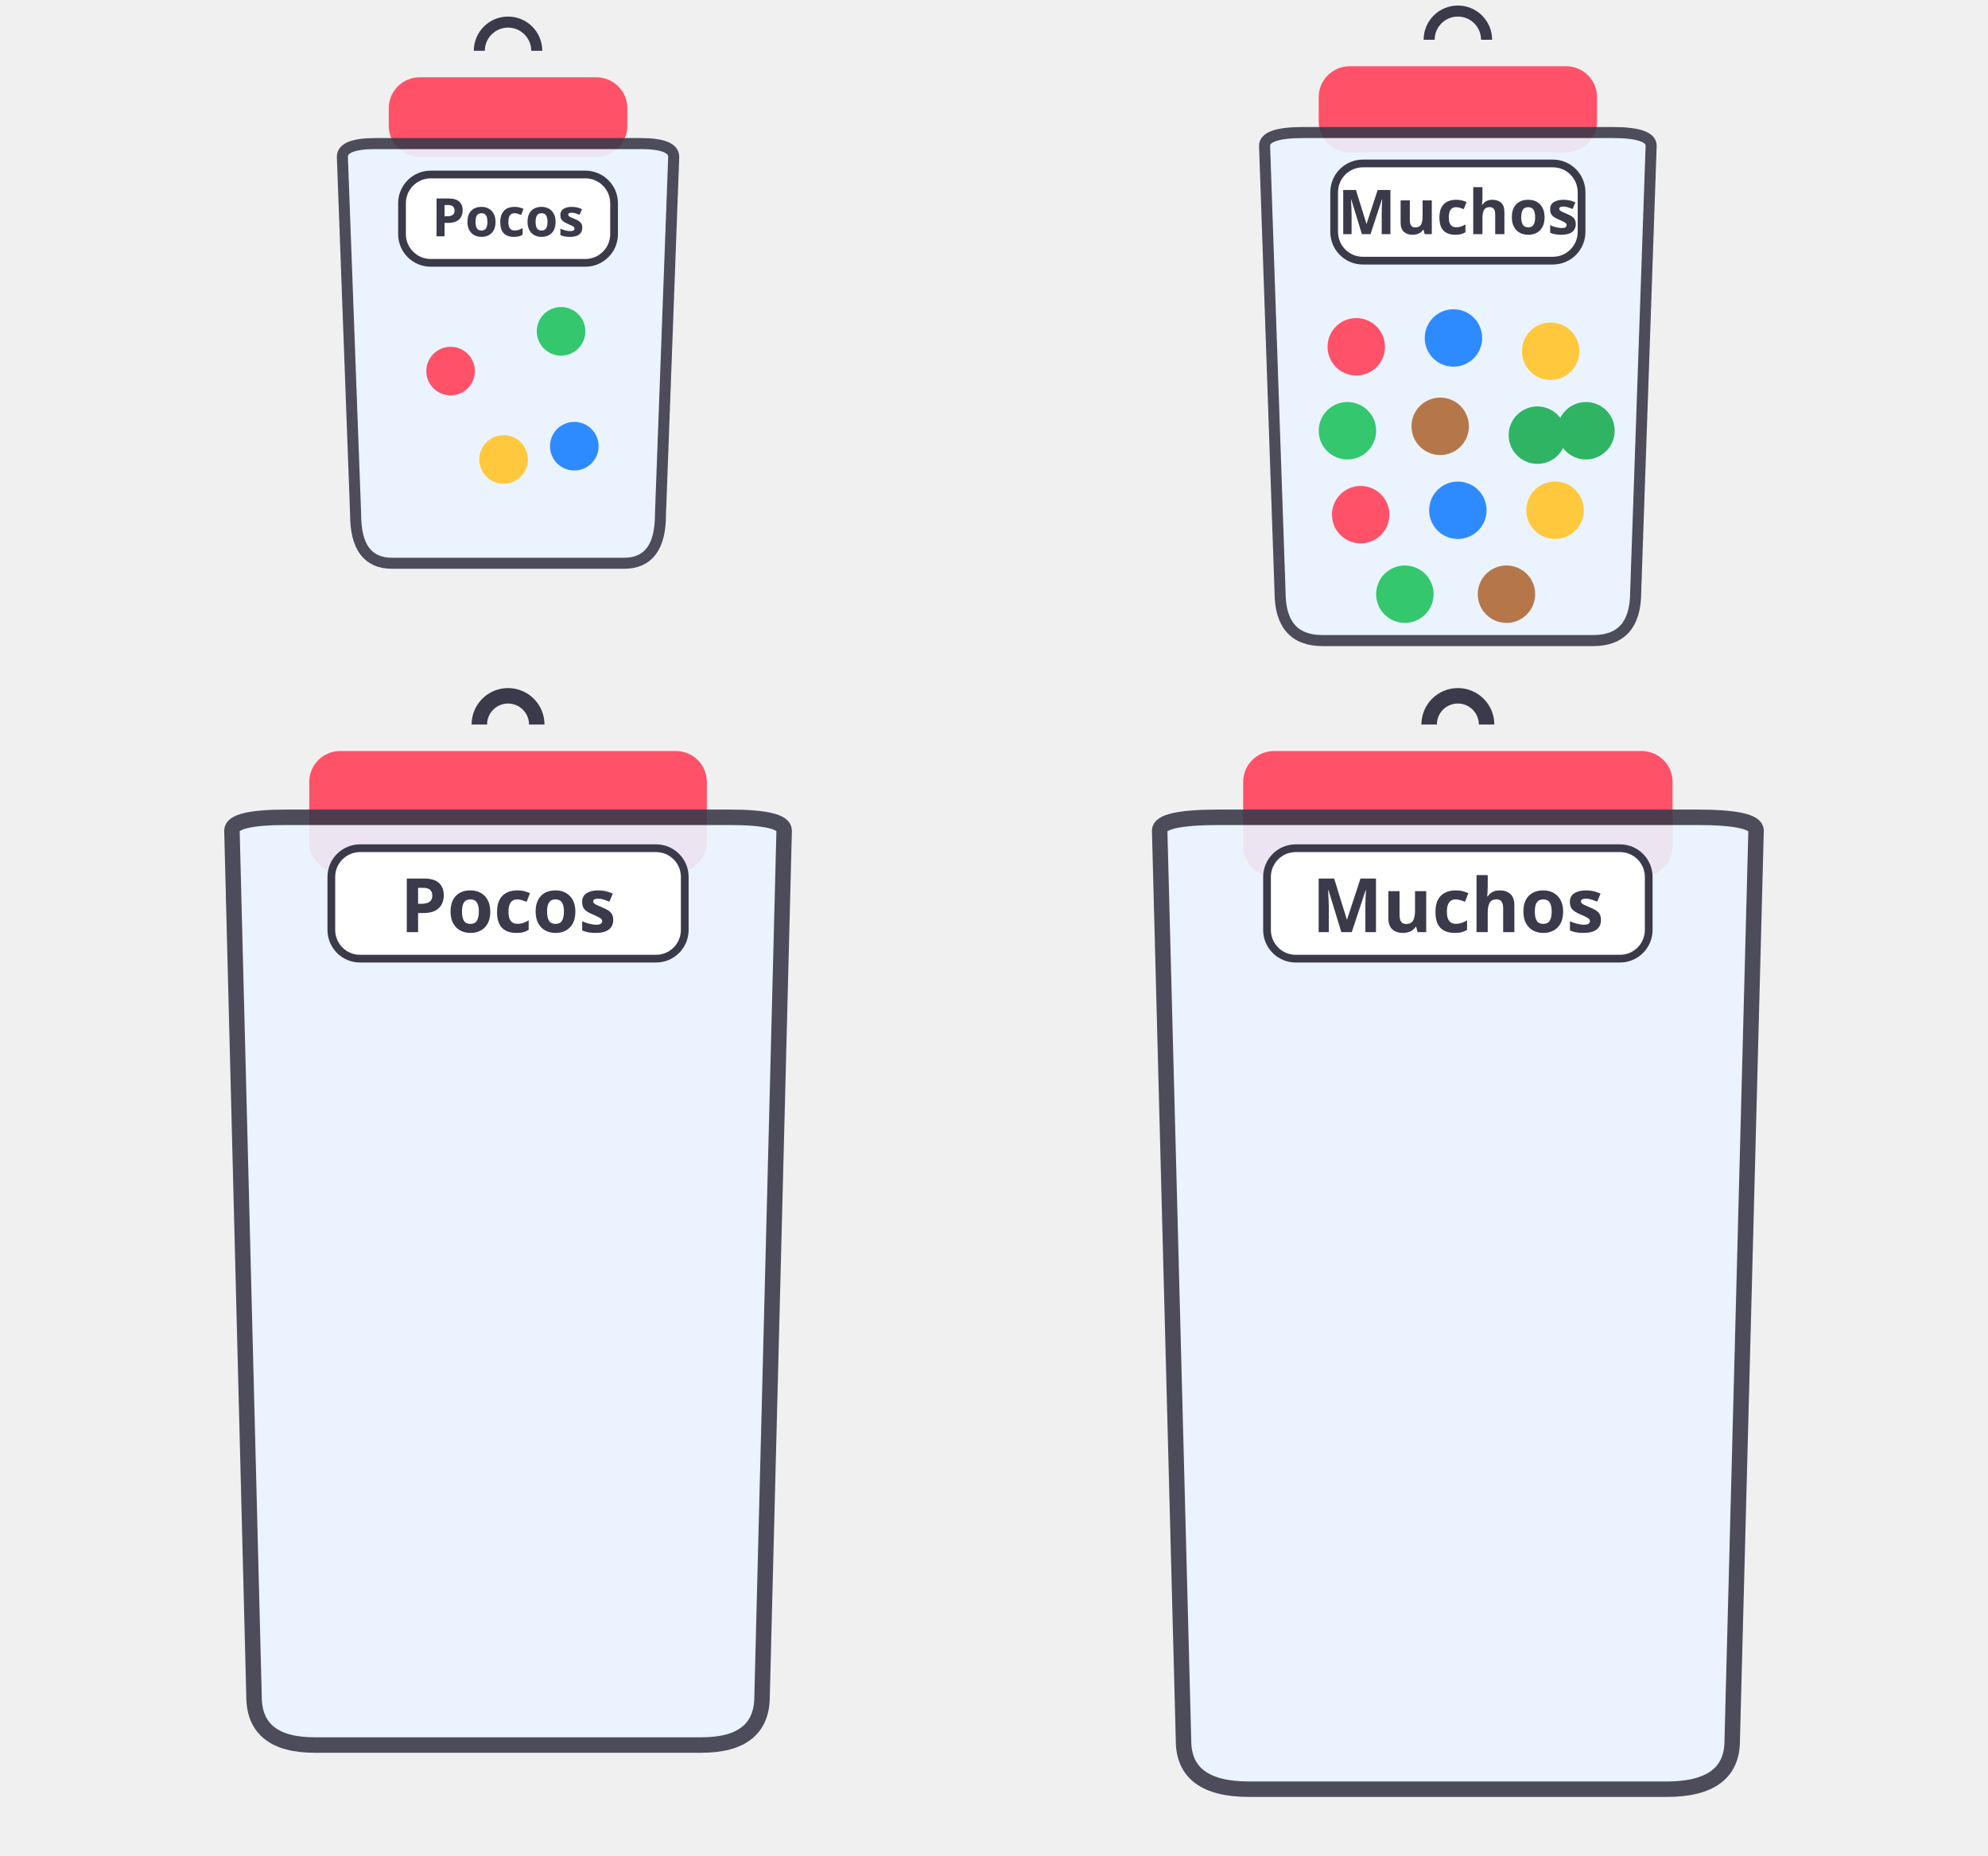
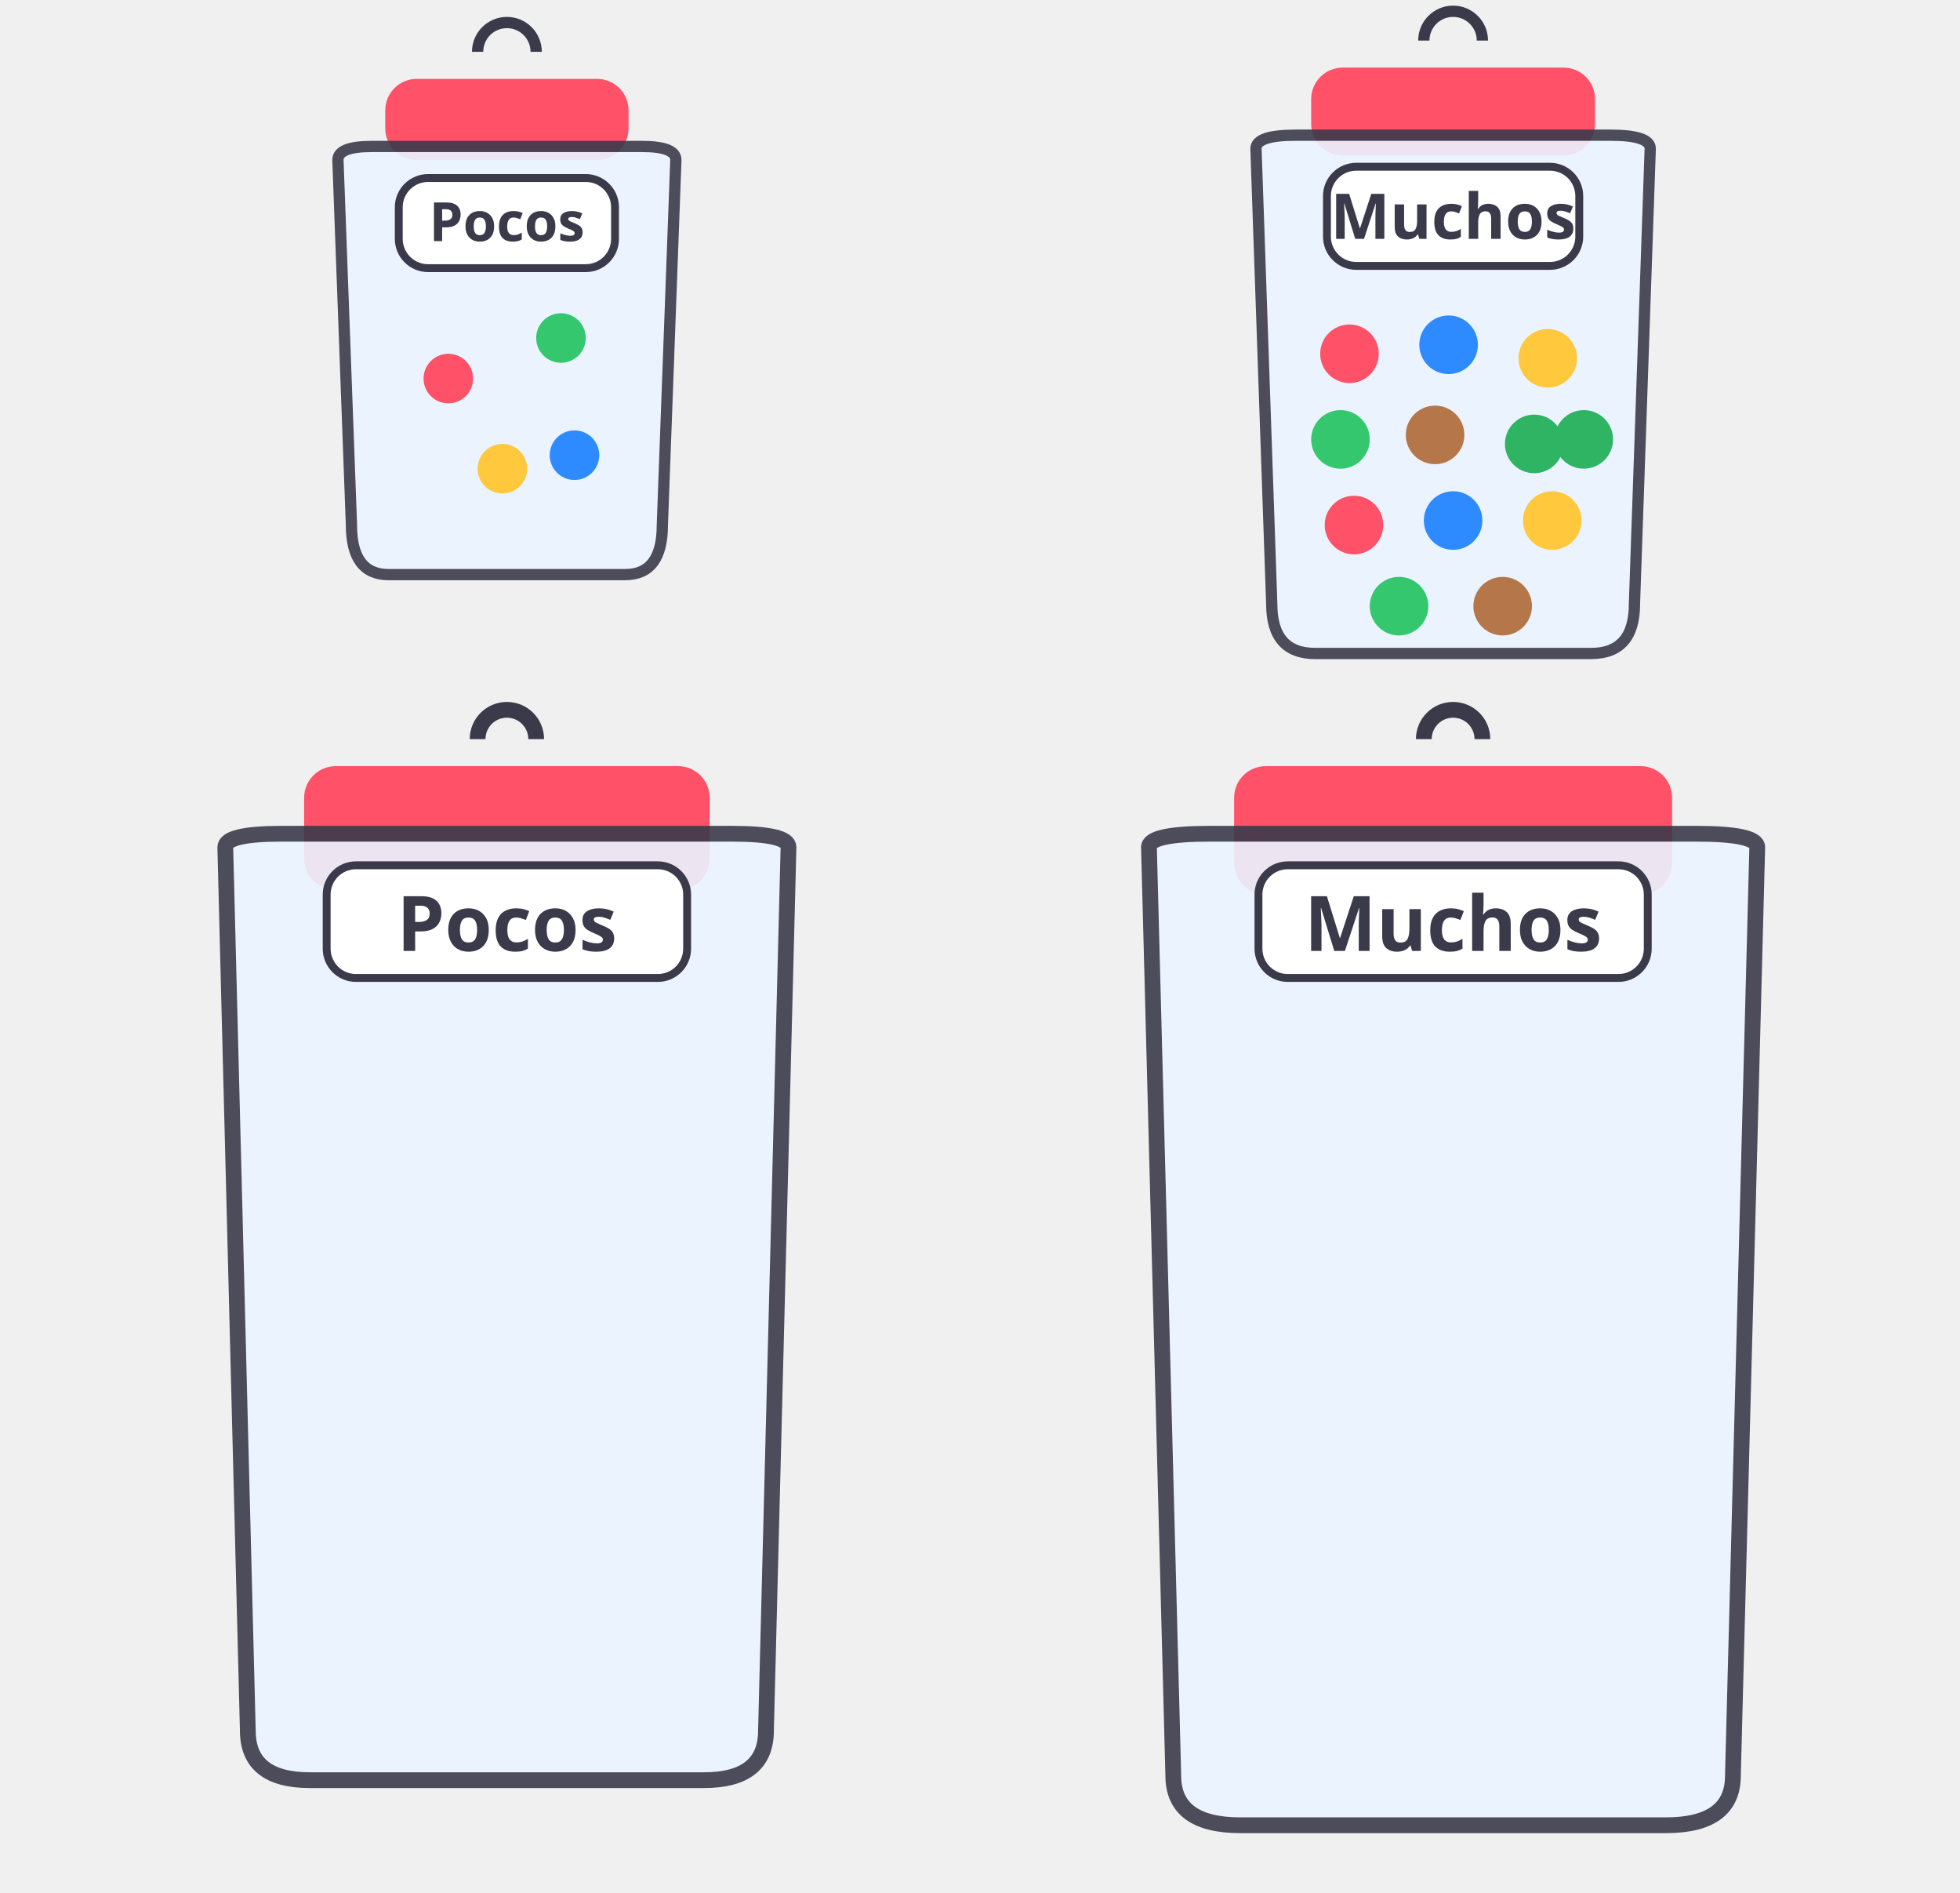
- <svg xmlns="http://www.w3.org/2000/svg" viewBox="0 0 900 840" width="900" height="840" font-family="Fredoka, sans-serif">
+ <svg xmlns="http://www.w3.org/2000/svg" viewBox="0 0 870 840" width="870" height="840" font-family="Fredoka, sans-serif">
  <g>
-     <path d="M217,23.0 a13,13 0 0 1 26,0" fill="none" stroke="#3A3A4A" stroke-width="5" />
-     <rect x="176.0" y="35.0" width="108.0" height="36" rx="14" fill="#FF5168" />
-     <path d="M155.0,71.0                  Q155.0,65.0 170.0,65.0                  L290.0,65.0                  Q305.0,65.0 305.0,71.0                  L299.0,233.0                  Q299.0,255.0 282.5,255.0                  L177.5,255.0                  Q161.0,255.0 161.0,233.0 Z" fill="#EAF4FF" stroke="#3A3A4A" stroke-width="5" stroke-linejoin="round" opacity="0.9" />
-     <circle cx="204" cy="168" r="11" fill="#FF5168" />
-     <circle cx="254" cy="150" r="11" fill="#34C76E" />
-     <circle cx="228" cy="208" r="11" fill="#FFC83D" />
-     <circle cx="260" cy="202" r="11" fill="#2E8BFF" />
-     <rect x="182.0" y="79.0" width="96.0" height="40" rx="13" fill="#FFFFFF" stroke="#3A3A4A" stroke-width="3.5" />
-     <text x="230" y="107" text-anchor="middle" font-size="24" font-weight="700" fill="#3A3A4A">Pocos</text>
+     <path d="M212,23.0 a13,13 0 0 1 26,0" fill="none" stroke="#3A3A4A" stroke-width="5" />
+     <rect x="171.0" y="35.0" width="108.0" height="36" rx="14" fill="#FF5168" />
+     <path d="M150.0,71.0                  Q150.0,65.0 165.0,65.0                  L285.0,65.0                  Q300.0,65.0 300.0,71.0                  L294.0,233.0                  Q294.0,255.0 277.5,255.0                  L172.5,255.0                  Q156.0,255.0 156.0,233.0 Z" fill="#EAF4FF" stroke="#3A3A4A" stroke-width="5" stroke-linejoin="round" opacity="0.9" />
+     <circle cx="199" cy="168" r="11" fill="#FF5168" />
+     <circle cx="249" cy="150" r="11" fill="#34C76E" />
+     <circle cx="223" cy="208" r="11" fill="#FFC83D" />
+     <circle cx="255" cy="202" r="11" fill="#2E8BFF" />
+     <rect x="177.0" y="79.0" width="96.0" height="40" rx="13" fill="#FFFFFF" stroke="#3A3A4A" stroke-width="3.5" />
+     <text x="225" y="107" text-anchor="middle" font-size="24" font-weight="700" fill="#3A3A4A">Pocos</text>
  </g>
  <g>
-     <path d="M217,328.0 a13,13 0 0 1 26,0" fill="none" stroke="#3A3A4A" stroke-width="7" />
-     <rect x="140.0" y="340.0" width="180.0" height="55" rx="14" fill="#FF5168" />
-     <path d="M105.0,376.0                  Q105.0,370.0 130.0,370.0                  L330.0,370.0                  Q355.0,370.0 355.0,376.0                  L345.0,768.0                  Q345.0,790.0 317.5,790.0                  L142.5,790.0                  Q115.0,790.0 115.0,768.0 Z" fill="#EAF4FF" stroke="#3A3A4A" stroke-width="7" stroke-linejoin="round" opacity="0.9" />
-     <rect x="150.0" y="384.0" width="160.0" height="50" rx="13" fill="#FFFFFF" stroke="#3A3A4A" stroke-width="3.5" />
-     <text x="230" y="422" text-anchor="middle" font-size="34" font-weight="700" fill="#3A3A4A">Pocos</text>
+     <path d="M212,328.0 a13,13 0 0 1 26,0" fill="none" stroke="#3A3A4A" stroke-width="7" />
+     <rect x="135.0" y="340.0" width="180.0" height="55" rx="14" fill="#FF5168" />
+     <path d="M100.0,376.0                  Q100.0,370.0 125.0,370.0                  L325.0,370.0                  Q350.0,370.0 350.0,376.0                  L340.0,768.0                  Q340.0,790.0 312.5,790.0                  L137.5,790.0                  Q110.0,790.0 110.0,768.0 Z" fill="#EAF4FF" stroke="#3A3A4A" stroke-width="7" stroke-linejoin="round" opacity="0.9" />
+     <rect x="145.0" y="384.0" width="160.0" height="50" rx="13" fill="#FFFFFF" stroke="#3A3A4A" stroke-width="3.5" />
+     <text x="225" y="422" text-anchor="middle" font-size="34" font-weight="700" fill="#3A3A4A">Pocos</text>
  </g>
  <g>
-     <path d="M647,18.0 a13,13 0 0 1 26,0" fill="none" stroke="#3A3A4A" stroke-width="5" />
-     <rect x="597.0" y="30.0" width="126.0" height="39" rx="14" fill="#FF5168" />
-     <path d="M572.5,66.0                  Q572.5,60.0 590.0,60.0                  L730.0,60.0                  Q747.5,60.0 747.5,66.0                  L740.5,268.0                  Q740.5,290.0 721.25,290.0                  L598.75,290.0                  Q579.5,290.0 579.5,268.0 Z" fill="#EAF4FF" stroke="#3A3A4A" stroke-width="5" stroke-linejoin="round" opacity="0.9" />
-     <circle cx="614" cy="157" r="13" fill="#FF5168" />
-     <circle cx="658" cy="153" r="13" fill="#2E8BFF" />
-     <circle cx="702" cy="159" r="13" fill="#FFC83D" />
-     <circle cx="610" cy="195" r="13" fill="#34C76E" />
-     <circle cx="652" cy="193" r="13" fill="#B5774A" />
-     <circle cx="696" cy="197" r="13" fill="#2FB463" />
-     <circle cx="616" cy="233" r="13" fill="#FF5168" />
-     <circle cx="660" cy="231" r="13" fill="#2E8BFF" />
-     <circle cx="704" cy="231" r="13" fill="#FFC83D" />
-     <circle cx="636" cy="269" r="13" fill="#34C76E" />
-     <circle cx="682" cy="269" r="13" fill="#B5774A" />
-     <circle cx="718" cy="195" r="13" fill="#2FB463" />
-     <rect x="604.0" y="74.0" width="112.0" height="44" rx="13" fill="#FFFFFF" stroke="#3A3A4A" stroke-width="3.5" />
-     <text x="660" y="106" text-anchor="middle" font-size="28" font-weight="700" fill="#3A3A4A">Muchos</text>
+     <path d="M632,18.0 a13,13 0 0 1 26,0" fill="none" stroke="#3A3A4A" stroke-width="5" />
+     <rect x="582.0" y="30.0" width="126.0" height="39" rx="14" fill="#FF5168" />
+     <path d="M557.5,66.0                  Q557.5,60.0 575.0,60.0                  L715.0,60.0                  Q732.5,60.0 732.5,66.0                  L725.5,268.0                  Q725.5,290.0 706.25,290.0                  L583.75,290.0                  Q564.5,290.0 564.5,268.0 Z" fill="#EAF4FF" stroke="#3A3A4A" stroke-width="5" stroke-linejoin="round" opacity="0.9" />
+     <circle cx="599" cy="157" r="13" fill="#FF5168" />
+     <circle cx="643" cy="153" r="13" fill="#2E8BFF" />
+     <circle cx="687" cy="159" r="13" fill="#FFC83D" />
+     <circle cx="595" cy="195" r="13" fill="#34C76E" />
+     <circle cx="637" cy="193" r="13" fill="#B5774A" />
+     <circle cx="681" cy="197" r="13" fill="#2FB463" />
+     <circle cx="601" cy="233" r="13" fill="#FF5168" />
+     <circle cx="645" cy="231" r="13" fill="#2E8BFF" />
+     <circle cx="689" cy="231" r="13" fill="#FFC83D" />
+     <circle cx="621" cy="269" r="13" fill="#34C76E" />
+     <circle cx="667" cy="269" r="13" fill="#B5774A" />
+     <circle cx="703" cy="195" r="13" fill="#2FB463" />
+     <rect x="589.0" y="74.0" width="112.0" height="44" rx="13" fill="#FFFFFF" stroke="#3A3A4A" stroke-width="3.5" />
+     <text x="645" y="106" text-anchor="middle" font-size="28" font-weight="700" fill="#3A3A4A">Muchos</text>
  </g>
  <g>
-     <path d="M647,328.0 a13,13 0 0 1 26,0" fill="none" stroke="#3A3A4A" stroke-width="7" />
-     <rect x="562.8" y="340.0" width="194.4" height="57" rx="14" fill="#FF5168" />
-     <path d="M525.0,376.0                  Q525.0,370.0 552.0,370.0                  L768.0,370.0                  Q795.0,370.0 795.0,376.0                  L784.2,788.0                  Q784.2,810.0 754.5,810.0                  L565.5,810.0                  Q535.8,810.0 535.8,788.0 Z" fill="#EAF4FF" stroke="#3A3A4A" stroke-width="7" stroke-linejoin="round" opacity="0.9" />
-     <rect x="573.6" y="384.0" width="172.8" height="50" rx="13" fill="#FFFFFF" stroke="#3A3A4A" stroke-width="3.5" />
-     <text x="660" y="422" text-anchor="middle" font-size="34" font-weight="700" fill="#3A3A4A">Muchos</text>
+     <path d="M632,328.0 a13,13 0 0 1 26,0" fill="none" stroke="#3A3A4A" stroke-width="7" />
+     <rect x="547.8" y="340.0" width="194.4" height="57" rx="14" fill="#FF5168" />
+     <path d="M510.0,376.0                  Q510.0,370.0 537.0,370.0                  L753.0,370.0                  Q780.0,370.0 780.0,376.0                  L769.2,788.0                  Q769.2,810.0 739.5,810.0                  L550.5,810.0                  Q520.8,810.0 520.8,788.0 Z" fill="#EAF4FF" stroke="#3A3A4A" stroke-width="7" stroke-linejoin="round" opacity="0.9" />
+     <rect x="558.6" y="384.0" width="172.8" height="50" rx="13" fill="#FFFFFF" stroke="#3A3A4A" stroke-width="3.5" />
+     <text x="645" y="422" text-anchor="middle" font-size="34" font-weight="700" fill="#3A3A4A">Muchos</text>
  </g>
</svg>
